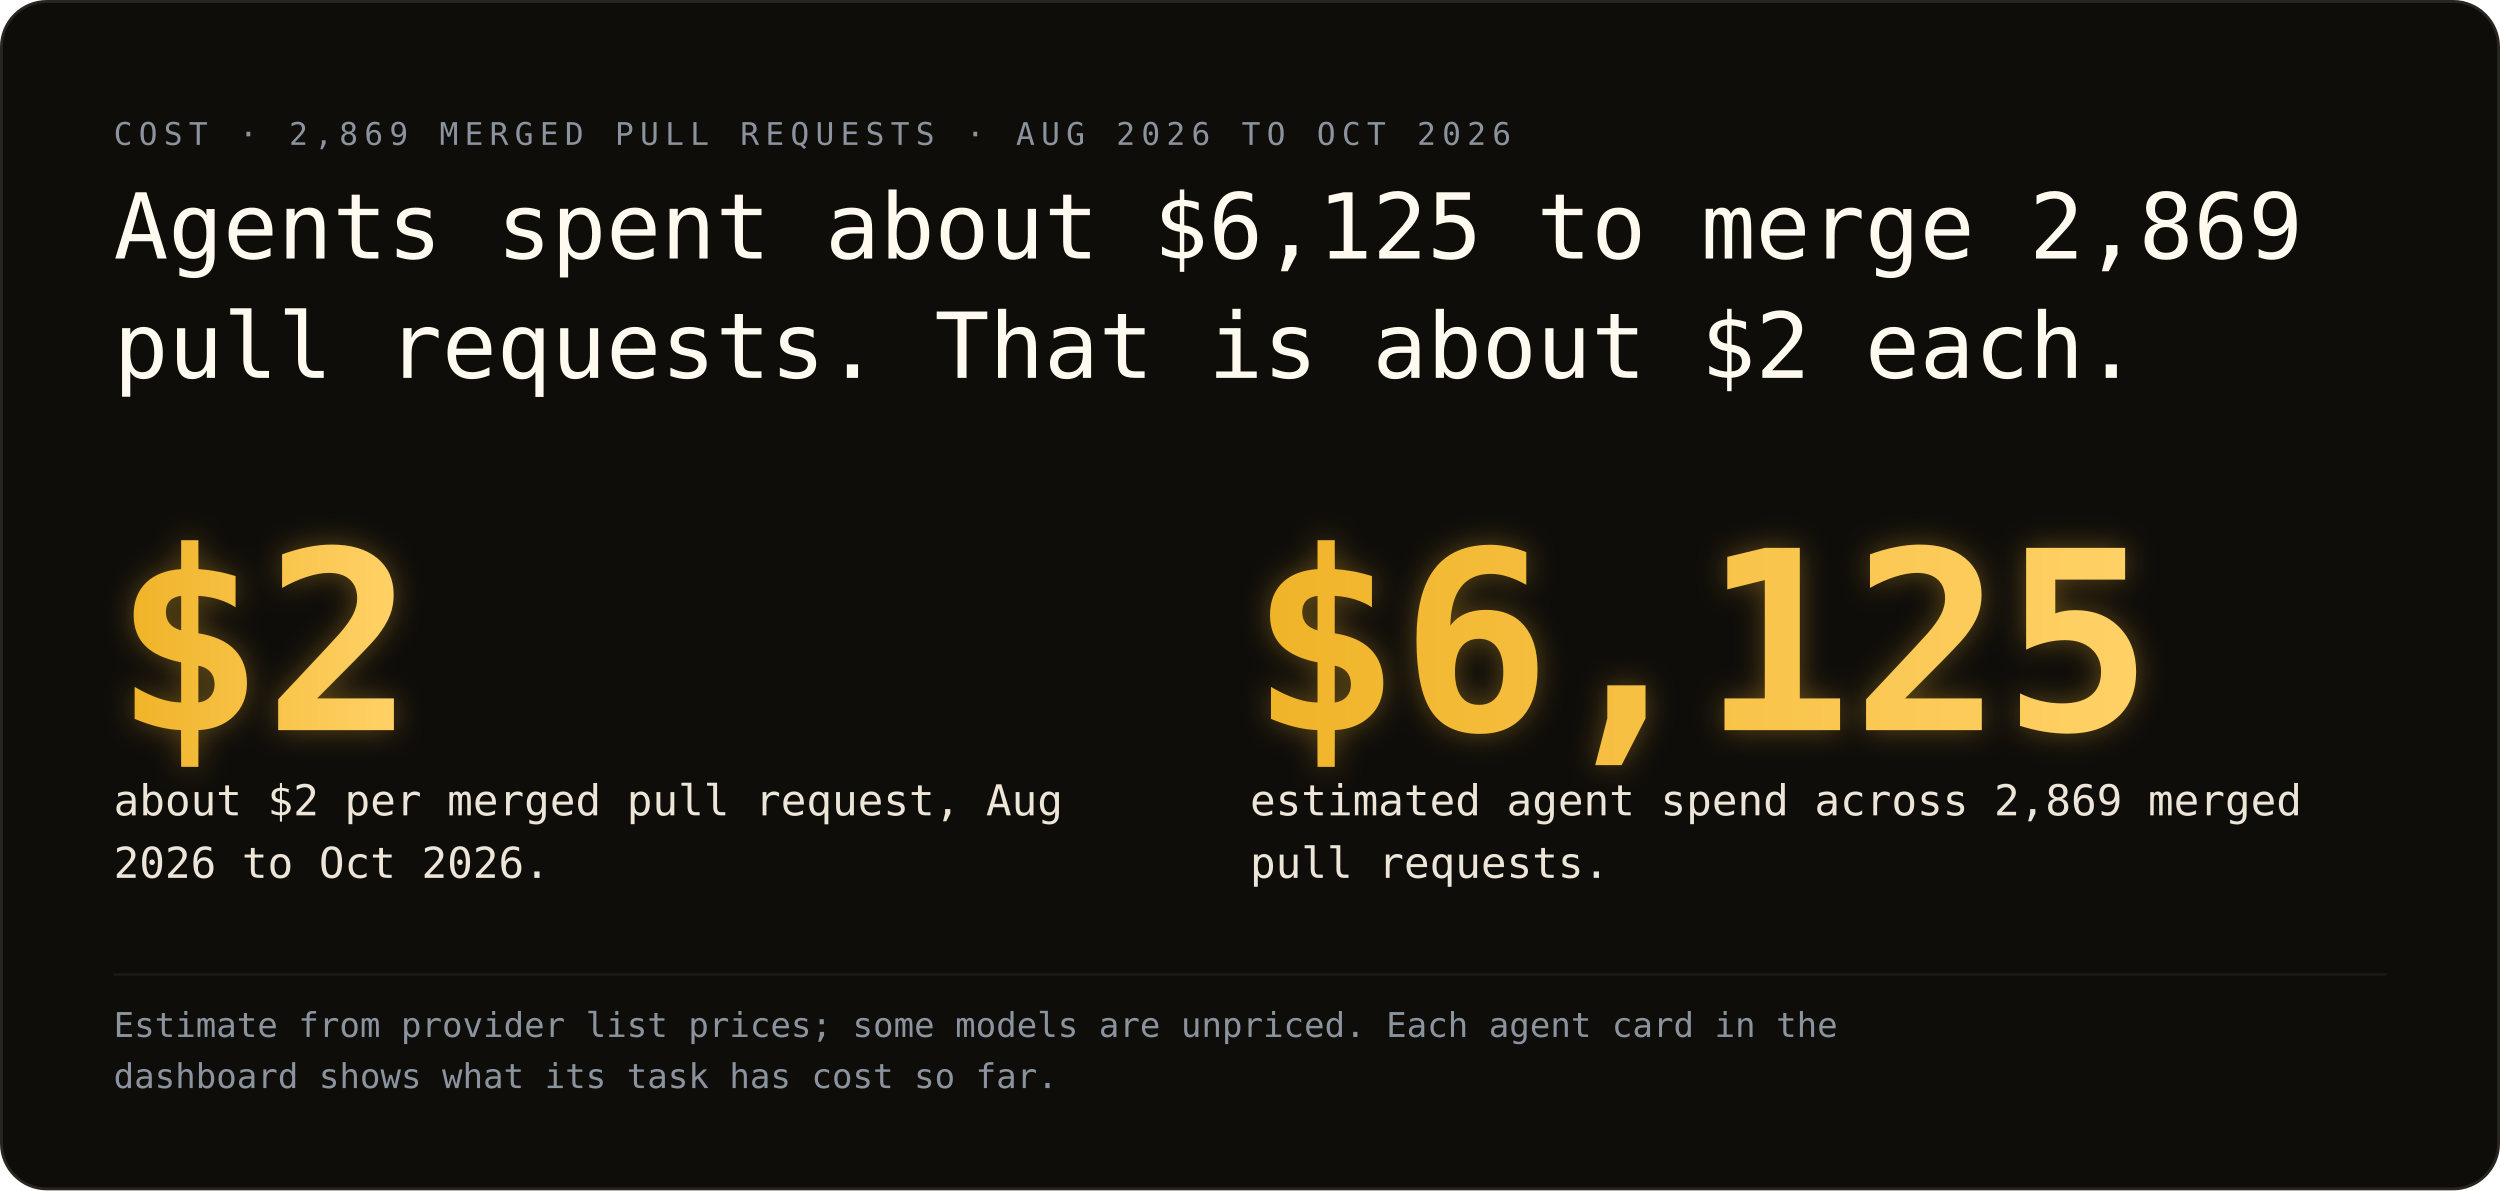
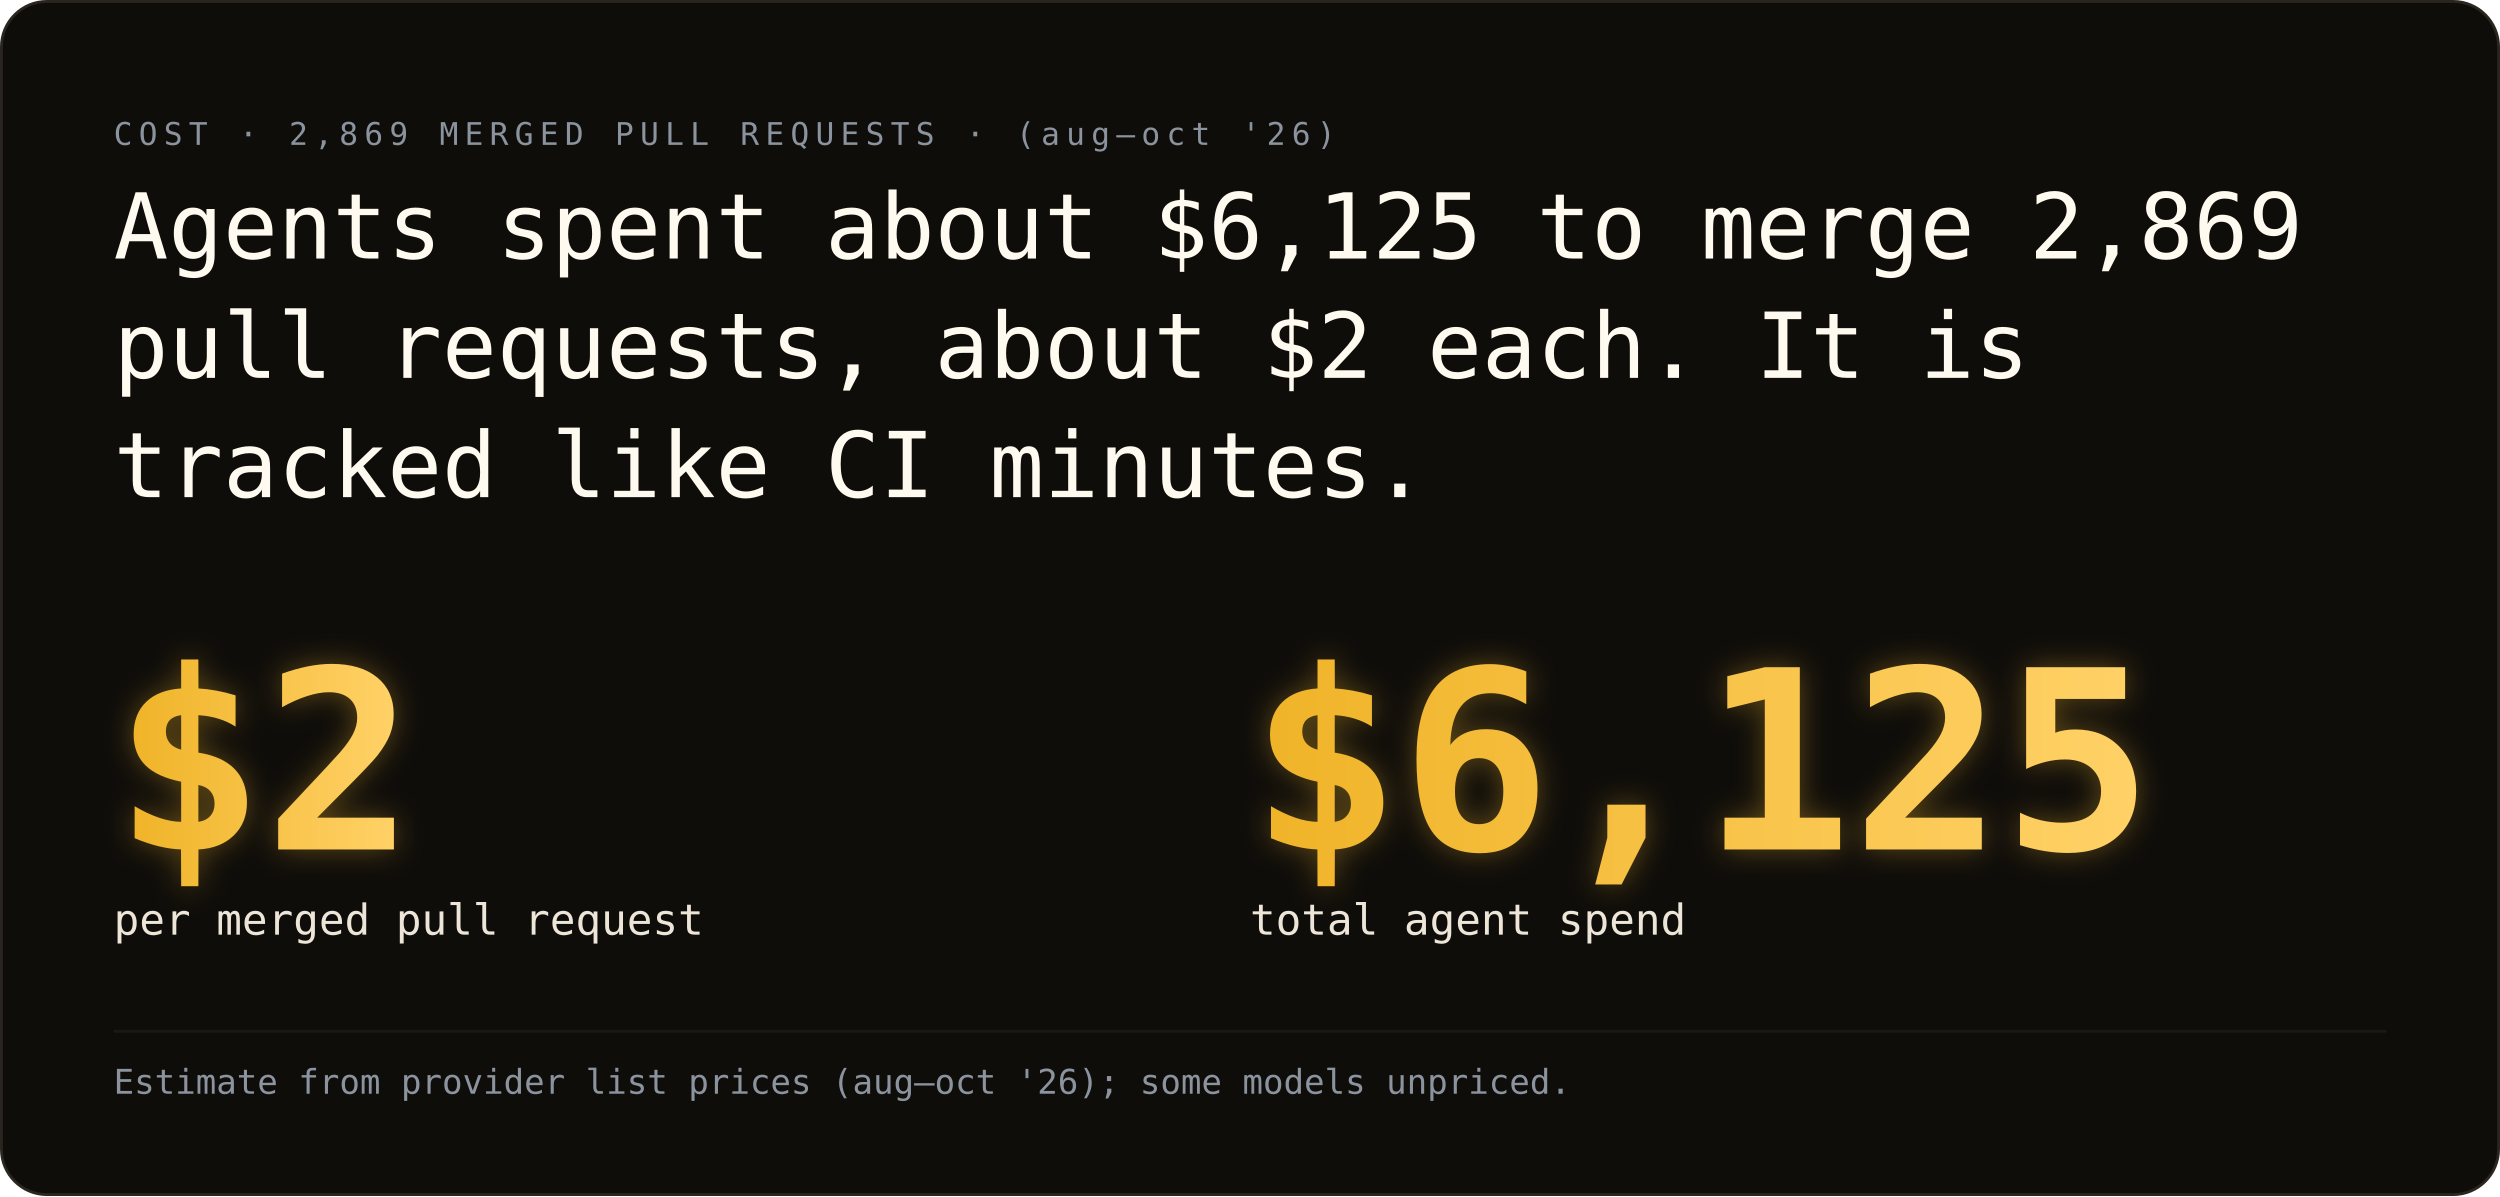
- <svg xmlns="http://www.w3.org/2000/svg" width="1760" height="838" viewBox="0 0 880 419" role="img" aria-label="about $2 of agent spend per merged pull request" font-family="'IBM Plex Mono', 'JetBrains Mono', ui-monospace, SFMono-Regular, Menlo, Consolas, monospace">
+ <svg xmlns="http://www.w3.org/2000/svg" width="1760" height="842" viewBox="0 0 880 421" role="img" aria-label="about $2 of agent spend per merged pull request" font-family="'IBM Plex Mono', 'JetBrains Mono', ui-monospace, SFMono-Regular, Menlo, Consolas, monospace">
  <defs>
    <linearGradient id="amber" x1="0" y1="0" x2="1" y2="0">
      <stop offset="0" stop-color="#f0b429" />
      <stop offset="1" stop-color="#ffd166" />
    </linearGradient>
    <filter id="glow" x="-20%" y="-40%" width="140%" height="180%">
      <feGaussianBlur stdDeviation="5" />
    </filter>
  </defs>
-   <rect x="0.5" y="0.5" width="879" height="418" rx="16" fill="#0f0d0a" stroke="#2a251f" />
-   <text x="40" y="51" fill="#8b949e" font-size="11" font-weight="500" letter-spacing="2.2">COST · 2,869 MERGED PULL REQUESTS · AUG 2026 TO OCT 2026</text>
+   <rect x="0.5" y="0.5" width="879" height="420" rx="16" fill="#0f0d0a" stroke="#2a251f" />
+   <text x="40" y="51" fill="#8b949e" font-size="11" font-weight="500" letter-spacing="2.2">COST · 2,869 MERGED PULL REQUESTS · (aug–oct '26)</text>
  <text x="40" y="91" fill="#fffaf0" font-size="32">Agents spent about $6,125 to merge 2,869</text>
-   <text x="40" y="133" fill="#fffaf0" font-size="32">pull requests. That is about $2 each.</text>
-   <text x="40" y="257" fill="#f0b429" font-size="88" font-weight="700" filter="url(#glow)" opacity="0.35">$2</text>
-   <text x="40" y="257" fill="url(#amber)" font-size="88" font-weight="700">$2</text>
-   <text x="40" y="287" fill="#ece5d8" font-size="15">about $2 per merged pull request, Aug</text>
-   <text x="40" y="309" fill="#ece5d8" font-size="15">2026 to Oct 2026.</text>
-   <text x="440" y="257" fill="#f0b429" font-size="88" font-weight="700" filter="url(#glow)" opacity="0.35">$6,125</text>
-   <text x="440" y="257" fill="url(#amber)" font-size="88" font-weight="700">$6,125</text>
-   <text x="440" y="287" fill="#ece5d8" font-size="15">estimated agent spend across 2,869 merged</text>
-   <text x="440" y="309" fill="#ece5d8" font-size="15">pull requests.</text>
-   <line x1="40" y1="343" x2="840" y2="343" stroke="#1c1814" />
-   <text x="40" y="365" fill="#8b949e" font-size="12">Estimate from provider list prices; some models are unpriced. Each agent card in the</text>
-   <text x="40" y="383" fill="#8b949e" font-size="12">dashboard shows what its task has cost so far.</text>
+   <text x="40" y="133" fill="#fffaf0" font-size="32">pull requests, about $2 each. It is</text>
+   <text x="40" y="175" fill="#fffaf0" font-size="32">tracked like CI minutes.</text>
+   <text x="40" y="299" fill="#f0b429" font-size="88" font-weight="700" filter="url(#glow)" opacity="0.35">$2</text>
+   <text x="40" y="299" fill="url(#amber)" font-size="88" font-weight="700">$2</text>
+   <text x="40" y="329" fill="#ece5d8" font-size="15">per merged pull request</text>
+   <text x="440" y="299" fill="#f0b429" font-size="88" font-weight="700" filter="url(#glow)" opacity="0.35">$6,125</text>
+   <text x="440" y="299" fill="url(#amber)" font-size="88" font-weight="700">$6,125</text>
+   <text x="440" y="329" fill="#ece5d8" font-size="15">total agent spend</text>
+   <line x1="40" y1="363" x2="840" y2="363" stroke="#1c1814" />
+   <text x="40" y="385" fill="#8b949e" font-size="12">Estimate from provider list prices (aug–oct '26); some models unpriced.</text>
</svg>
